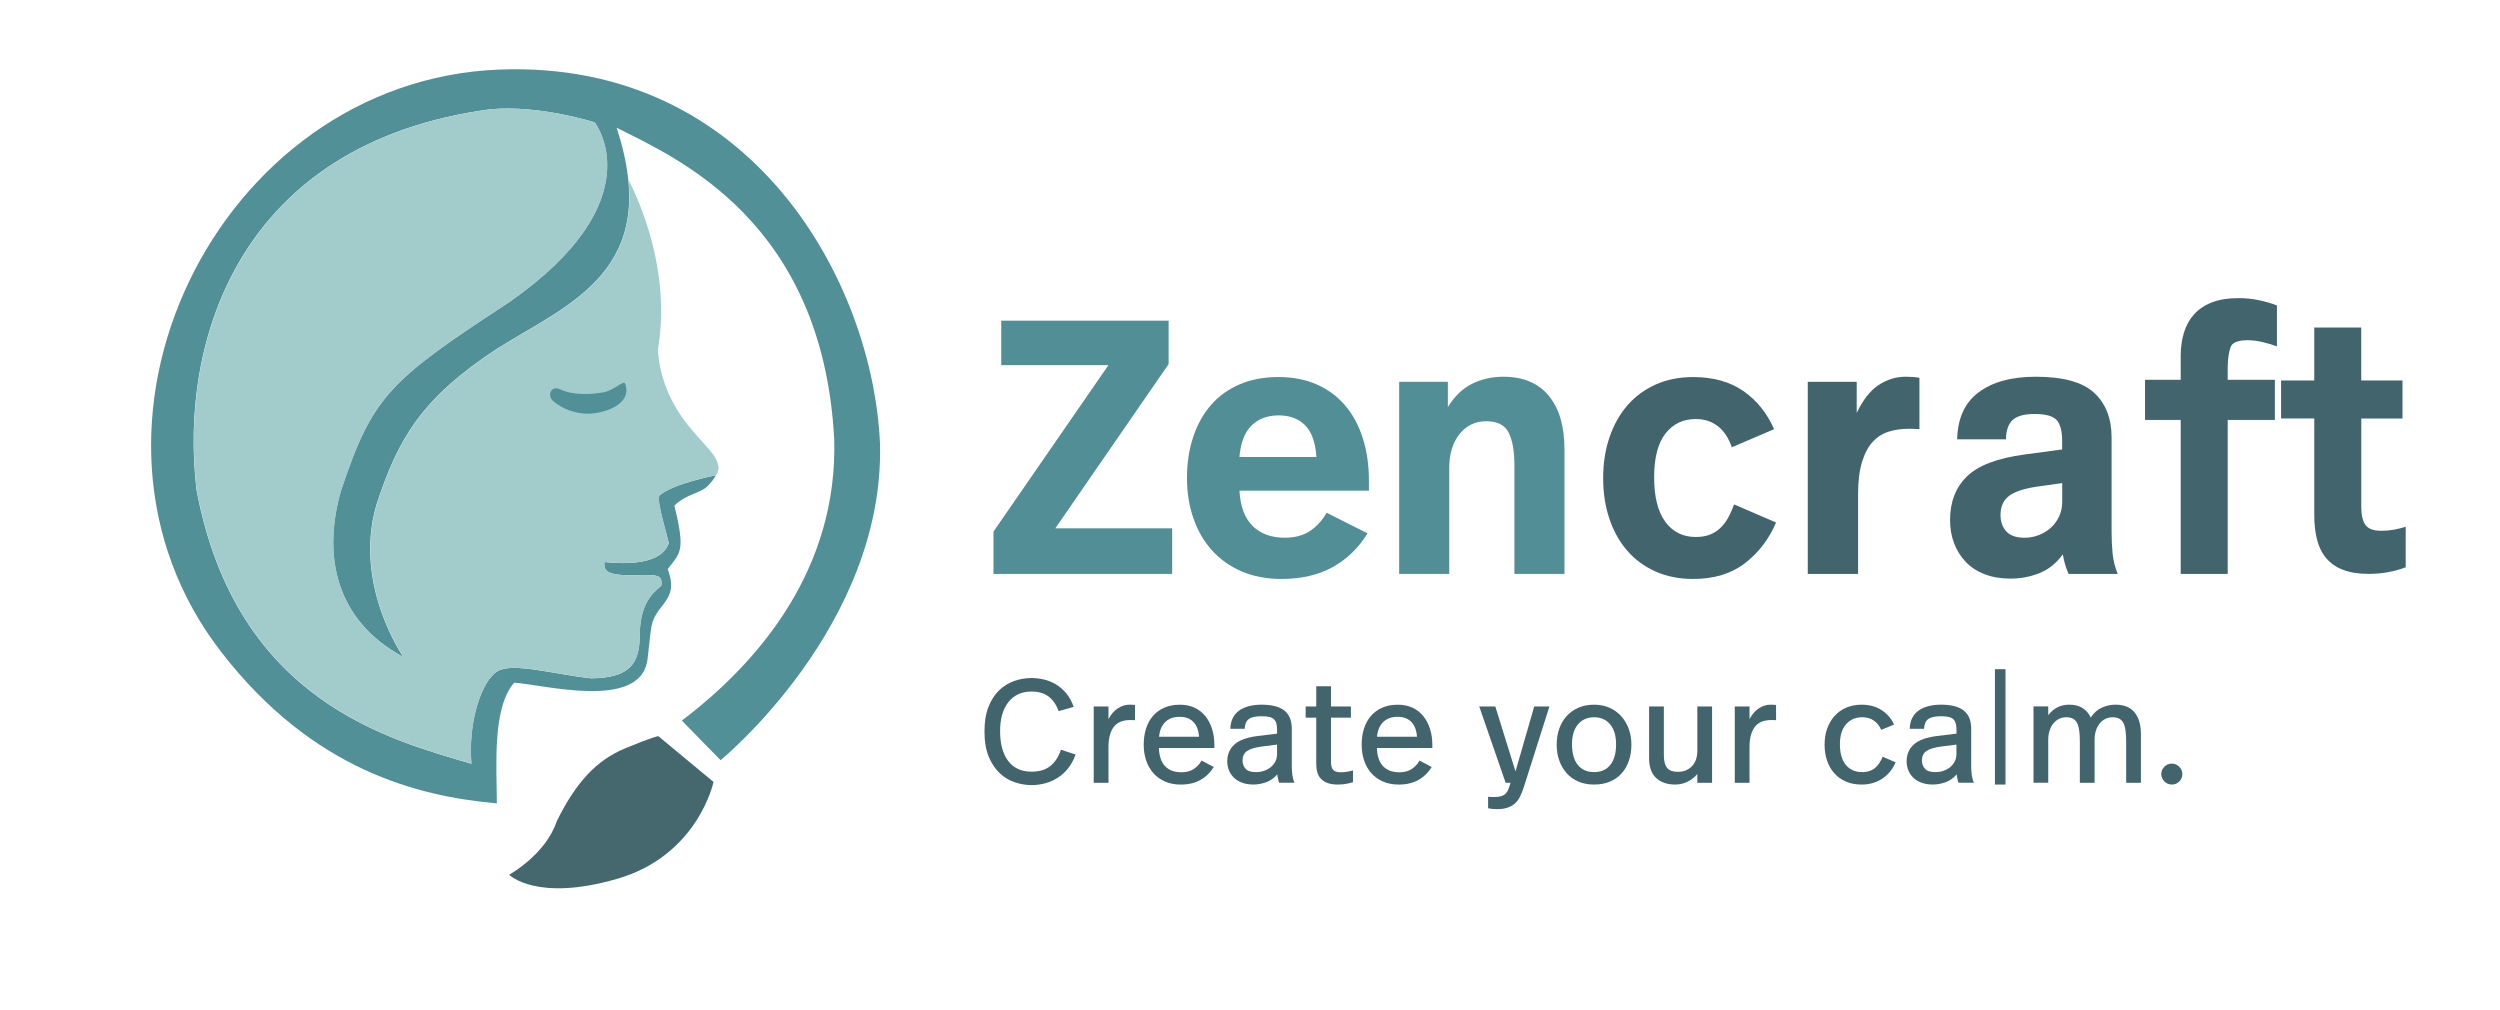
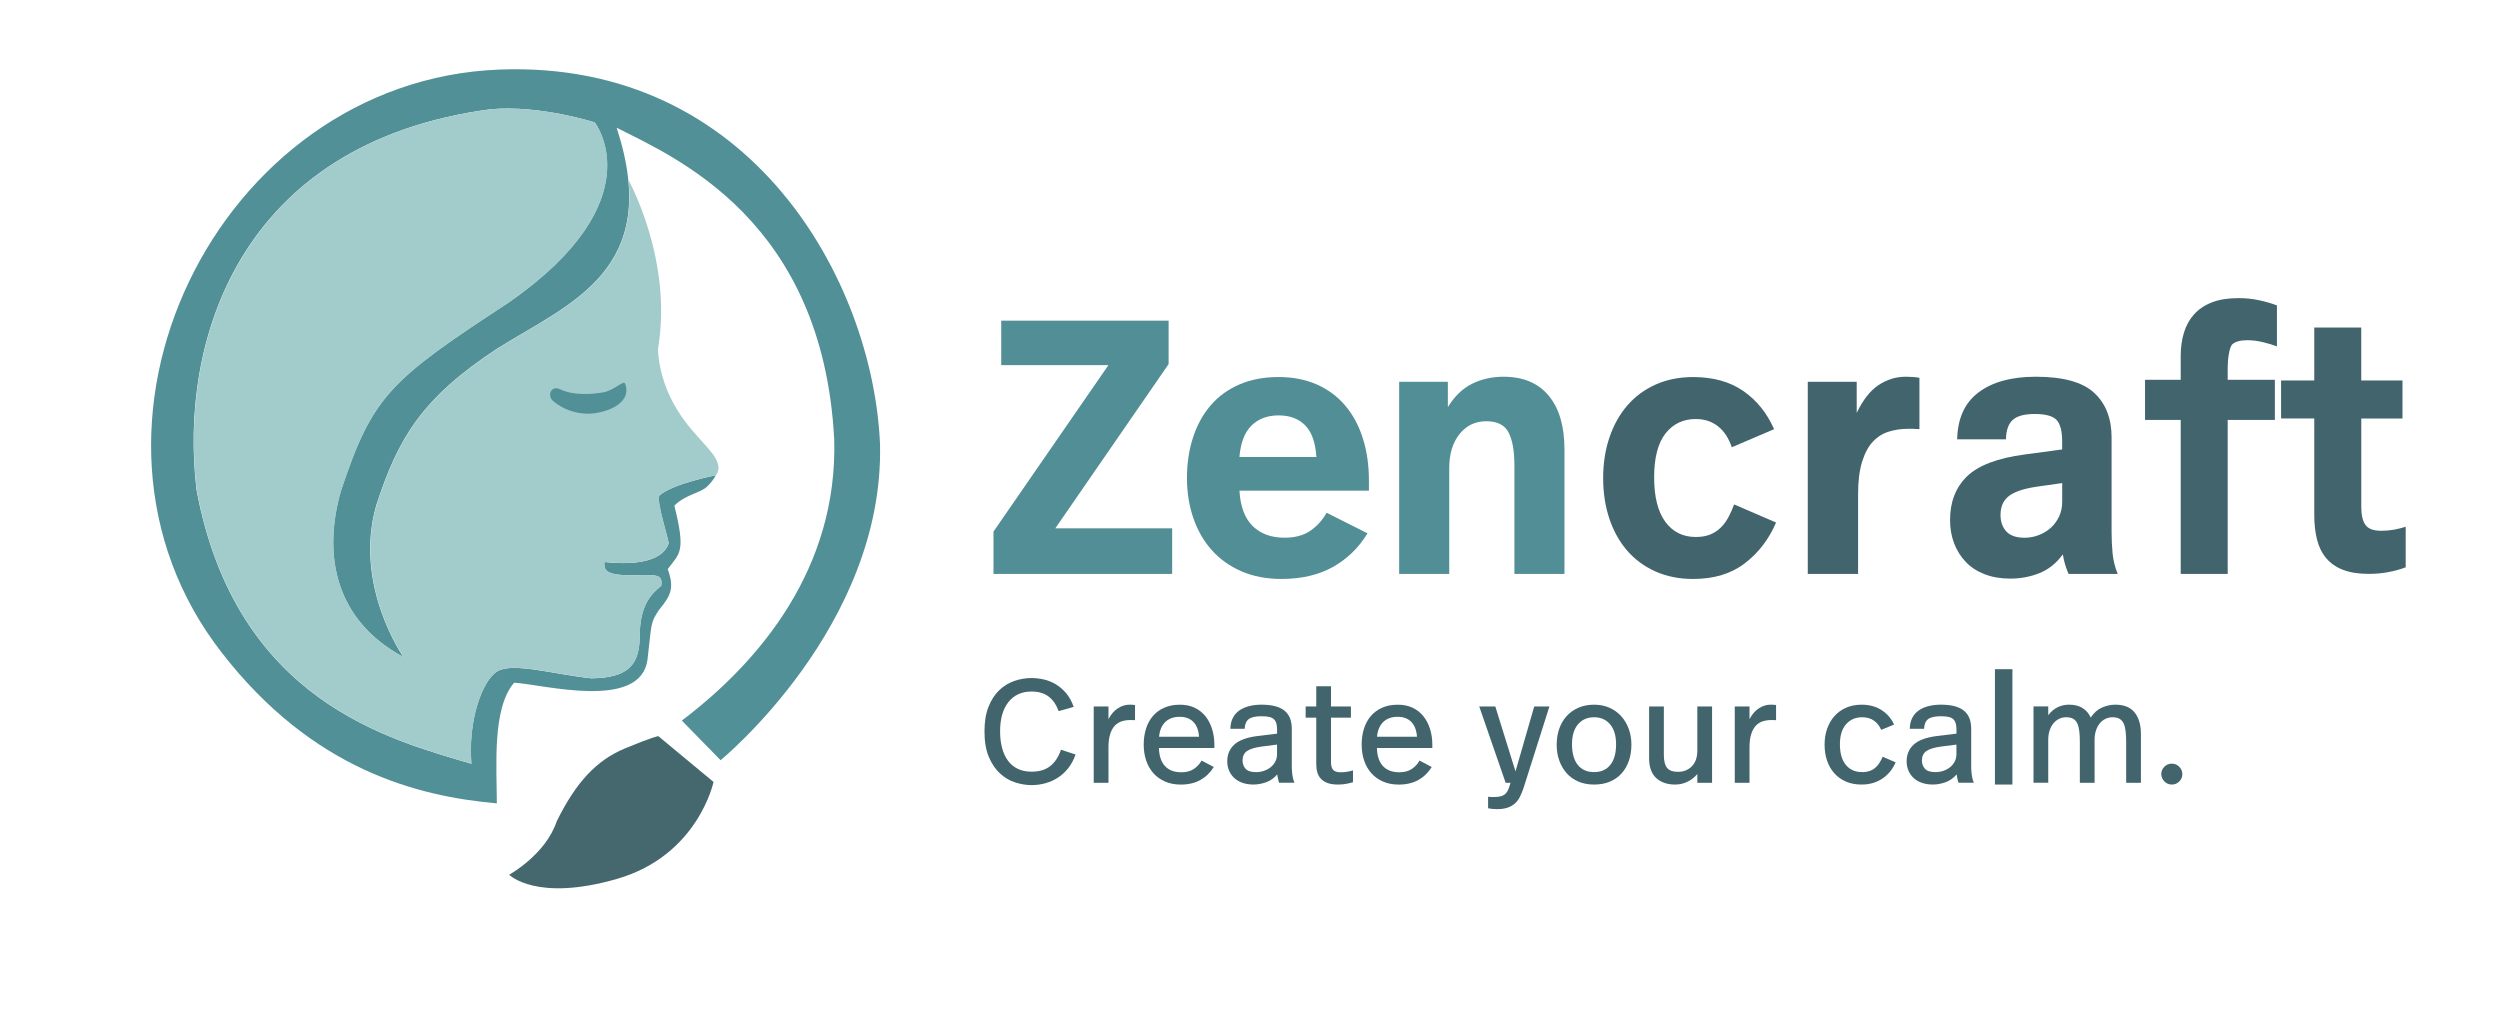
<svg xmlns="http://www.w3.org/2000/svg" version="1.1" id="Layer_1" x="0px" y="0px" viewBox="0 0 1001.65 404.47" style="enable-background:new 0 0 1001.65 404.47;" xml:space="preserve">
  <style type="text/css">
	.st0{fill:#519096;}
	.st1{fill:#44686E;}
	.st2{fill:none;stroke:#000000;stroke-miterlimit:10;}
	.st3{fill:#A2CCCB;}
	.st4{fill:#42656D;}
	.st5{fill:#528E95;}
</style>
  <g>
    <path class="st0" d="M161.65,263.29c0,0-20.12-28.59-10.94-60.71c8.82-27.18,18.35-43.06,48.35-62.82   c29.29-18.35,66.71-31.41,48-88.59c23.65,12,82.59,37.06,87.18,124.94c1.41,51.18-29.29,88.59-61.06,112.59   c15.53,15.88,15.53,15.88,15.53,15.88s65.65-53.65,63.88-126.71c-2.82-64.94-51.18-153.88-152.47-150   C86.78,32.23,19,171.88,88.88,261.53c36.41,46.94,78.41,57.53,110.18,60.35c0-14.47-1.99-38.12,6.95-48.35   c11.76,0.71,50.58,11.29,53.41-9.18c1.76-14.82,1.06-14.65,4.59-19.94c4.59-5.65,6.35-8.47,3.53-16.41   c4.94-6.53,7.24-6.88,2.65-25.41c4.59-4.59,10.41-4.94,13.24-7.76c2.82-2.82,3.35-4.41,3.35-4.41s-17.29,3.35-22.59,8.12   c-1.41,1.94,3.71,17.65,3.71,19.24c-0.88,2.12-3.88,9.71-25.76,7.41c-0.18,2.82,0,5.29,10.24,5.29s13.24-0.88,12.53,4.24   c-3.53,3-8.9,7.12-8.65,21.71c-0.53,10.41-5.12,15.18-19.41,15.35c-14.82-1.59-31.41-6.53-37.59-2.82   c-6.18,3.71-11.82,19.94-10.41,37.06c-31.94-9.53-94.24-24.71-110.12-109.76C71.65,137.29,95.29,57.18,196.59,43.76   c19.76-1.76,41.65,5.29,41.65,5.29s24.35,31.06-34.24,72c-48,31.41-54.71,37.41-67.41,75.53   C129.18,222.35,134.12,248.47,161.65,263.29z" />
    <path class="st1" d="M263.76,294.94l22.12,18.35c0,0-6.12,29.41-38.59,38.82S204,350.47,204,350.47s14.59-8,19.06-21.41   c7.76-15.76,16-24.47,27.29-29.18C261.65,295.18,263.76,294.94,263.76,294.94z" />
    <path class="st2" d="M220.35,158.68c0.13,0.72,0.52,1.45,1.22,2.04c3.82,3.24,8.94,5.02,13.93,5.03c6.04,0,17.66-3.5,14.97-11.75   c-0.35-2.24-4.24,2.35-8.71,3.18c-4.47,0.82-12.24,1.41-17.65-1.29C221.57,154.79,219.99,156.71,220.35,158.68z" />
    <path class="st3" d="M199.15,139.76c-30,19.76-39.53,35.65-48.35,62.82c-9.18,32.12,10.94,60.71,10.94,60.71   c-27.53-14.82-32.47-40.94-25.06-66.71c12.71-38.12,19.41-44.12,67.41-75.53c58.59-40.94,34.24-72,34.24-72s-21.88-7.06-41.65-5.29   C95.39,57.18,71.74,137.29,78.8,196.24C94.68,281.29,156.97,296.47,188.92,306c-1.41-17.12,4.24-33.35,10.41-37.06   c6.18-3.71,22.76,1.24,37.59,2.82c14.29-0.18,18.88-4.94,19.41-15.35c-0.25-14.58,5.12-18.71,8.65-21.71   c0.71-5.12-2.29-4.24-12.53-4.24s-10.41-2.47-10.24-5.29c21.88,2.29,24.88-5.29,25.76-7.41c0-1.59-5.12-17.29-3.71-19.24   c5.29-4.76,22.59-8.12,22.59-8.12c3.35-4.41-2.29-9.82-5.82-13.82s-16.47-16.71-17.41-36.71c6.12-35.53-11.8-67.74-11.8-67.74   c0,0,0-0.01,0-0.01C255.84,111.99,224.47,123.9,199.15,139.76z" />
    <path class="st0" d="M235.59,165.75c-5,0-10.11-1.78-13.93-5.03c-0.7-0.59-1.09-1.32-1.22-2.04c-0.36-1.97,1.22-3.89,3.77-2.8   c5.41,2.71,13.18,2.12,17.65,1.29s8.35-5.41,8.71-3.18C253.25,162.25,241.63,165.75,235.59,165.75z" />
    <g>
      <path class="st4" d="M418.19,272.23c1.65,0.37,3.24,1.01,4.76,1.9c1.52,0.9,2.9,2.08,4.17,3.55c1.26,1.47,2.28,3.31,3.07,5.54    l-6.03,1.7c-0.95-2.58-2.29-4.53-4.05-5.86c-1.75-1.33-4.03-1.99-6.82-1.99c-3.94,0-7.02,1.41-9.25,4.22    c-2.23,2.81-3.34,6.72-3.34,11.72c0,2.46,0.27,4.69,0.8,6.68c0.53,1.99,1.32,3.69,2.36,5.1c1.04,1.41,2.35,2.49,3.93,3.25    c1.58,0.76,3.41,1.14,5.49,1.14c3.15,0,5.67-0.76,7.56-2.29c1.89-1.52,3.31-3.69,4.25-6.51l5.85,1.93    c-0.75,2.11-1.73,3.94-2.95,5.48c-1.22,1.54-2.61,2.81-4.17,3.81c-1.56,1-3.23,1.74-5.02,2.23c-1.79,0.49-3.63,0.73-5.52,0.73    c-2.09,0-4.24-0.35-6.47-1.05c-2.23-0.7-4.25-1.89-6.08-3.55c-1.83-1.66-3.34-3.87-4.52-6.62c-1.18-2.75-1.77-6.18-1.77-10.29    c0-3.87,0.54-7.16,1.62-9.88c1.08-2.72,2.51-4.92,4.28-6.62c1.77-1.7,3.79-2.94,6.06-3.72c2.26-0.78,4.58-1.17,6.94-1.17    C414.92,271.67,416.54,271.86,418.19,272.23z" />
      <path class="st4" d="M453.7,282.37c0.43,0.02,0.79,0.05,1.06,0.09v6.09c-0.55-0.04-0.95-0.06-1.18-0.06h-0.65    c-1.26,0-2.42,0.17-3.49,0.5c-1.06,0.33-1.99,0.92-2.78,1.76s-1.41,1.96-1.86,3.37c-0.45,1.41-0.68,3.18-0.68,5.33v14.18h-5.91    v-30.59h5.91v5.1c1.02-1.95,2.28-3.41,3.78-4.37s3.05-1.44,4.67-1.44C452.89,282.34,453.27,282.35,453.7,282.37z" />
      <path class="st4" d="M478.66,283.57c1.71,0.82,3.15,1.95,4.31,3.4c1.16,1.45,2.05,3.15,2.66,5.1c0.61,1.95,0.92,4.04,0.92,6.27    v1.35h-22.21c0.08,3.17,0.89,5.58,2.42,7.24c1.54,1.66,3.72,2.49,6.56,2.49c2.01,0,3.67-0.44,4.99-1.32c1.32-0.88,2.35-2,3.1-3.37    l4.9,2.58c-1.38,2.23-3.16,3.96-5.35,5.19c-2.19,1.23-4.8,1.85-7.83,1.85c-2.4,0-4.53-0.41-6.38-1.23s-3.41-1.94-4.67-3.37    s-2.22-3.12-2.87-5.07c-0.65-1.95-0.97-4.06-0.97-6.33c0-2.31,0.31-4.43,0.92-6.39c0.61-1.95,1.53-3.64,2.75-5.07    c1.22-1.43,2.74-2.54,4.55-3.34s3.9-1.2,6.26-1.2C474.97,282.34,476.95,282.75,478.66,283.57z M466.88,289.28    c-1.42,1.39-2.25,3.35-2.48,5.89h16.01c-0.2-2.62-0.96-4.6-2.3-5.95c-1.34-1.35-3.15-2.02-5.44-2.02    C470.22,287.2,468.29,287.9,466.88,289.28z" />
      <path class="st4" d="M511.07,282.98c1.54,0.43,2.79,1.06,3.75,1.9c0.96,0.84,1.66,1.86,2.1,3.05c0.43,1.19,0.65,2.55,0.65,4.07v15    c0,1.13,0.07,2.26,0.21,3.37s0.42,2.2,0.86,3.25h-6.14c-0.2-0.55-0.35-1.1-0.47-1.67c-0.12-0.57-0.22-1.12-0.29-1.67    c-1.26,1.48-2.75,2.53-4.46,3.14c-1.71,0.61-3.4,0.91-5.05,0.91s-3.14-0.23-4.46-0.7s-2.42-1.12-3.31-1.96    c-0.89-0.84-1.57-1.83-2.04-2.96c-0.47-1.13-0.71-2.36-0.71-3.69c0-2.74,0.95-4.97,2.84-6.71c1.89-1.74,5.02-2.88,9.39-3.43    l7.74-0.94v-1.52c0-1.02-0.1-1.88-0.3-2.58c-0.2-0.7-0.53-1.27-1-1.7s-1.11-0.73-1.92-0.91s-1.84-0.26-3.1-0.26    c-2.32,0-4,0.38-5.02,1.14s-1.58,2.06-1.65,3.9h-5.73c0.04-1.68,0.37-3.13,0.98-4.34s1.47-2.21,2.57-2.99    c1.1-0.78,2.41-1.37,3.93-1.76s3.2-0.59,5.05-0.59C507.66,282.34,509.54,282.55,511.07,282.98z M499.67,300.89    c-1.22,0.84-1.83,2.1-1.83,3.78c0,1.33,0.4,2.44,1.21,3.34c0.81,0.9,2.22,1.35,4.22,1.35c1.1,0,2.17-0.18,3.19-0.53    s1.92-0.84,2.69-1.47c0.77-0.63,1.38-1.38,1.83-2.26c0.45-0.88,0.68-1.85,0.68-2.9v-3.87l-5.97,0.76    C502.9,299.45,500.89,300.05,499.67,300.89z" />
      <path class="st4" d="M541.26,283.04v4.51h-7.98v17.88c0,1.33,0.28,2.32,0.83,2.99c0.55,0.66,1.58,1,3.07,1    c0.91,0,1.79-0.08,2.66-0.23c0.87-0.16,1.62-0.33,2.25-0.53v4.75c-0.79,0.23-1.68,0.45-2.69,0.64c-1,0.2-2.12,0.29-3.34,0.29    c-1.61,0-2.97-0.2-4.08-0.59s-2-0.95-2.69-1.67c-0.69-0.72-1.18-1.58-1.48-2.58c-0.3-1-0.44-2.08-0.44-3.25v-18.7h-4.25v-4.51    h4.25v-8.09h5.91v8.09H541.26z" />
      <path class="st4" d="M565.99,283.57c1.71,0.82,3.15,1.95,4.31,3.4s2.05,3.15,2.66,5.1c0.61,1.95,0.92,4.04,0.92,6.27v1.35h-22.21    c0.08,3.17,0.89,5.58,2.42,7.24c1.54,1.66,3.72,2.49,6.56,2.49c2.01,0,3.67-0.44,4.99-1.32c1.32-0.88,2.35-2,3.1-3.37l4.9,2.58    c-1.38,2.23-3.16,3.96-5.35,5.19c-2.19,1.23-4.8,1.85-7.83,1.85c-2.4,0-4.53-0.41-6.38-1.23c-1.85-0.82-3.41-1.94-4.67-3.37    s-2.22-3.12-2.87-5.07c-0.65-1.95-0.98-4.06-0.98-6.33c0-2.31,0.31-4.43,0.92-6.39c0.61-1.95,1.53-3.64,2.75-5.07    c1.22-1.43,2.74-2.54,4.55-3.34s3.9-1.2,6.26-1.2C562.3,282.34,564.28,282.75,565.99,283.57z M554.2,289.28    c-1.42,1.39-2.25,3.35-2.48,5.89h16.01c-0.2-2.62-0.96-4.6-2.3-5.95c-1.34-1.35-3.15-2.02-5.44-2.02    C557.55,287.2,555.62,287.9,554.2,289.28z" />
      <path class="st4" d="M609.03,319.14c-0.51,1.06-1.17,1.95-1.98,2.7s-1.79,1.32-2.95,1.73s-2.59,0.62-4.28,0.62    c-0.67,0-1.31-0.03-1.92-0.09s-1.17-0.15-1.68-0.26v-4.63c0.55,0.08,0.98,0.12,1.3,0.12h1.18c1.1,0,2.01-0.11,2.72-0.32    s1.3-0.55,1.77-1s0.86-1.04,1.15-1.76c0.3-0.72,0.58-1.59,0.86-2.61h-1.95l-10.58-30.59h6.44l8.09,26.02l7.5-26.02h6.09    l-10.34,32.59C610.02,316.92,609.55,318.09,609.03,319.14z" />
      <path class="st4" d="M644.87,283.57c1.83,0.82,3.4,1.95,4.7,3.4c1.3,1.45,2.3,3.15,3.01,5.1c0.71,1.95,1.06,4.04,1.06,6.27    c0,2.34-0.33,4.49-1,6.45c-0.67,1.95-1.64,3.64-2.92,5.07s-2.85,2.53-4.7,3.31s-3.96,1.17-6.32,1.17s-4.47-0.4-6.32-1.2    s-3.42-1.92-4.7-3.37s-2.26-3.14-2.95-5.07c-0.69-1.93-1.03-4.05-1.03-6.36s0.34-4.43,1.03-6.39c0.69-1.95,1.68-3.64,2.98-5.07    c1.3-1.43,2.88-2.54,4.73-3.34c1.85-0.8,3.94-1.2,6.26-1.2C640.98,282.34,643.04,282.75,644.87,283.57z M632.23,290.22    c-1.6,1.89-2.39,4.56-2.39,8c0,3.56,0.77,6.3,2.3,8.23c1.54,1.93,3.72,2.9,6.56,2.9c2.8,0,4.96-0.97,6.5-2.9    c1.54-1.93,2.3-4.68,2.3-8.23c0-3.44-0.8-6.11-2.39-8c-1.6-1.9-3.73-2.84-6.41-2.84C635.98,287.38,633.82,288.33,632.23,290.22z" />
      <path class="st4" d="M680.05,313.64v-3.52c-1.14,1.37-2.49,2.41-4.05,3.14s-3.16,1.08-4.81,1.08c-3.19,0-5.73-0.87-7.62-2.61    c-1.89-1.74-2.84-4.39-2.84-7.94v-20.75h5.91v19.46c0,2.38,0.43,4.1,1.3,5.16c0.87,1.06,2.32,1.58,4.37,1.58    c2.25,0,4.1-0.74,5.55-2.23c1.46-1.48,2.19-3.58,2.19-6.27v-17.7h5.91v30.59H680.05z" />
      <path class="st4" d="M710.54,282.37c0.43,0.02,0.79,0.05,1.06,0.09v6.09c-0.55-0.04-0.95-0.06-1.18-0.06h-0.65    c-1.26,0-2.42,0.17-3.49,0.5c-1.06,0.33-1.99,0.92-2.78,1.76s-1.41,1.96-1.86,3.37c-0.45,1.41-0.68,3.18-0.68,5.33v14.18h-5.91    v-30.59h5.91v5.1c1.02-1.95,2.28-3.41,3.78-4.37c1.5-0.96,3.05-1.44,4.67-1.44C709.74,282.34,710.11,282.35,710.54,282.37z" />
      <path class="st4" d="M753.97,284.57c2.24,1.49,3.88,3.4,4.9,5.74l-5.14,2.11c-0.71-1.6-1.69-2.84-2.96-3.72    c-1.26-0.88-2.82-1.32-4.67-1.32c-2.68,0-4.83,0.94-6.47,2.81c-1.63,1.88-2.45,4.55-2.45,8.03c0,3.56,0.79,6.3,2.36,8.23    c1.58,1.93,3.76,2.9,6.56,2.9c1.18,0,2.22-0.17,3.1-0.5c0.89-0.33,1.64-0.78,2.27-1.35c0.63-0.57,1.17-1.22,1.63-1.96    s0.86-1.52,1.21-2.34l5.2,2.23c-0.55,1.29-1.25,2.47-2.1,3.55c-0.85,1.07-1.84,2.01-2.98,2.81c-1.14,0.8-2.43,1.43-3.87,1.88    s-3,0.67-4.7,0.67c-2.36,0-4.46-0.4-6.29-1.2c-1.83-0.8-3.39-1.92-4.67-3.37s-2.25-3.14-2.89-5.07c-0.65-1.93-0.97-4.05-0.97-6.36    s0.34-4.43,1.03-6.39c0.69-1.95,1.67-3.64,2.95-5.07c1.28-1.43,2.84-2.54,4.67-3.34c1.83-0.8,3.89-1.2,6.17-1.2    C749.03,282.34,751.72,283.08,753.97,284.57z" />
      <path class="st4" d="M783.28,282.98c1.54,0.43,2.79,1.06,3.75,1.9c0.96,0.84,1.66,1.86,2.1,3.05c0.43,1.19,0.65,2.55,0.65,4.07v15    c0,1.13,0.07,2.26,0.21,3.37s0.42,2.2,0.86,3.25h-6.14c-0.2-0.55-0.35-1.1-0.47-1.67c-0.12-0.57-0.22-1.12-0.3-1.67    c-1.26,1.48-2.75,2.53-4.46,3.14c-1.71,0.61-3.4,0.91-5.05,0.91s-3.14-0.23-4.46-0.7s-2.42-1.12-3.31-1.96    c-0.89-0.84-1.57-1.83-2.04-2.96c-0.47-1.13-0.71-2.36-0.71-3.69c0-2.74,0.95-4.97,2.84-6.71c1.89-1.74,5.02-2.88,9.39-3.43    l7.74-0.94v-1.52c0-1.02-0.1-1.88-0.29-2.58c-0.2-0.7-0.53-1.27-1-1.7s-1.11-0.73-1.92-0.91s-1.84-0.26-3.1-0.26    c-2.32,0-4,0.38-5.02,1.14s-1.58,2.06-1.65,3.9h-5.73c0.04-1.68,0.36-3.13,0.97-4.34s1.47-2.21,2.57-2.99    c1.1-0.78,2.41-1.37,3.93-1.76s3.2-0.59,5.05-0.59C779.87,282.34,781.74,282.55,783.28,282.98z M771.87,300.89    c-1.22,0.84-1.83,2.1-1.83,3.78c0,1.33,0.4,2.44,1.21,3.34c0.81,0.9,2.22,1.35,4.22,1.35c1.1,0,2.17-0.18,3.19-0.53    s1.92-0.84,2.69-1.47c0.77-0.63,1.38-1.38,1.83-2.26c0.45-0.88,0.68-1.85,0.68-2.9v-3.87l-5.97,0.76    C775.1,299.45,773.09,300.05,771.87,300.89z" />
      <path class="st4" d="M855.27,285.47c1.67,2.09,2.51,4.97,2.51,8.65v19.52h-5.91v-16.35c0-1.6-0.07-3.02-0.21-4.25    c-0.14-1.23-0.39-2.27-0.77-3.11c-0.37-0.84-0.93-1.48-1.65-1.91s-1.68-0.64-2.87-0.64c-1.02,0-1.98,0.22-2.87,0.67    c-0.89,0.45-1.64,1.06-2.27,1.85c-0.63,0.78-1.12,1.73-1.48,2.84c-0.35,1.11-0.53,2.33-0.53,3.66v17.23h-5.91v-16.35    c0-1.6-0.07-3.02-0.21-4.25c-0.14-1.23-0.39-2.27-0.77-3.11c-0.37-0.84-0.93-1.48-1.65-1.91s-1.68-0.64-2.87-0.64    c-1.02,0-1.98,0.22-2.87,0.67c-0.89,0.45-1.64,1.06-2.28,1.85c-0.63,0.78-1.12,1.73-1.48,2.84c-0.35,1.11-0.53,2.33-0.53,3.66    v17.23h-5.91v-30.59h5.91v3.52c1.1-1.45,2.35-2.51,3.75-3.19s2.92-1.03,4.58-1.03c2.17,0,3.97,0.45,5.41,1.35s2.53,2.17,3.28,3.81    c1.22-1.88,2.72-3.2,4.49-3.99c1.77-0.78,3.56-1.17,5.38-1.17C851.02,282.34,853.6,283.38,855.27,285.47z" />
      <path class="st4" d="M873.14,307.22c0.83,0.84,1.24,1.83,1.24,2.96s-0.41,2.11-1.24,2.93s-1.81,1.23-2.95,1.23    c-1.18,0-2.19-0.42-3.01-1.26c-0.83-0.84-1.24-1.83-1.24-2.96s0.41-2.11,1.24-2.93c0.83-0.82,1.83-1.23,3.01-1.23    C871.33,305.96,872.32,306.38,873.14,307.22z" />
-       <rect x="799.29" y="268.12" class="st4" width="4.24" height="46.22" />
+       <rect x="799.29" y="268.12" class="st4" width="7" height="46.22" />
    </g>
    <g>
      <path class="st5" d="M422.82,211.68h46.82v18.27h-71.59v-16.96l46.05-66.69h-42.95v-17.83h67.07v17.4L422.82,211.68z" />
      <path class="st5" d="M527.58,154.04c4.49,1.98,8.27,4.78,11.36,8.41c3.08,3.62,5.44,8,7.08,13.12c1.63,5.12,2.45,10.78,2.45,16.96    v4.06H496.6c0.37,6.38,2.15,11.12,5.33,14.21c3.18,3.09,7.43,4.64,12.76,4.64c4.21,0,7.66-0.94,10.37-2.83    c2.71-1.88,4.86-4.28,6.45-7.18l16.4,8.26c-3.55,5.8-8.18,10.29-13.88,13.48c-5.7,3.19-12.57,4.79-20.61,4.79    c-5.98,0-11.31-1.02-15.98-3.04c-4.67-2.03-8.62-4.83-11.85-8.41c-3.22-3.58-5.7-7.85-7.43-12.83s-2.59-10.37-2.59-16.17    c0-5.9,0.82-11.33,2.45-16.31c1.64-4.98,4-9.25,7.08-12.83c3.08-3.58,6.92-6.36,11.5-8.34c4.58-1.98,9.81-2.97,15.7-2.97    C518,151.07,523.1,152.06,527.58,154.04z M501.43,170.5c-2.76,2.71-4.37,6.91-4.84,12.61h30.84c-0.37-5.8-1.87-10.03-4.49-12.69    c-2.62-2.66-6.17-3.99-10.66-3.99C507.81,166.44,504.19,167.79,501.43,170.5z" />
      <path class="st5" d="M620.5,158.54c4.21,5.07,6.32,12.25,6.32,21.53v49.88h-20.06v-43.5c0-5.8-0.78-10.2-2.34-13.19    c-1.56-3-4.53-4.49-8.93-4.49c-4.4,0-7.97,1.72-10.72,5.15c-2.75,3.43-4.12,8-4.12,13.7v42.34h-20.06v-76.99h19.51v10.15    c2.66-4.35,5.89-7.47,9.69-9.35c3.8-1.88,7.99-2.83,12.57-2.83C610.24,150.93,616.29,153.46,620.5,158.54z" />
    </g>
    <g>
      <path class="st4" d="M698.46,156.65c5.38,3.72,9.5,8.82,12.35,15.3l-16.95,7.25c-1.25-3.67-3.09-6.48-5.54-8.41    c-2.45-1.93-5.41-2.9-8.88-2.9c-5.07,0-9.12,1.93-12.15,5.8c-3.02,3.87-4.54,9.71-4.54,17.54c0,7.83,1.49,13.77,4.47,17.83    c2.98,4.06,7.05,6.09,12.21,6.09c2.22,0,4.16-0.34,5.81-1.01s3.07-1.62,4.27-2.83c1.2-1.21,2.23-2.61,3.07-4.21    c0.85-1.59,1.58-3.26,2.2-5l16.82,7.25c-2.85,6.67-7.01,12.11-12.48,16.31c-5.47,4.21-12.39,6.31-20.76,6.31    c-5.61,0-10.66-1.02-15.15-3.04c-4.49-2.03-8.28-4.83-11.35-8.41c-3.07-3.58-5.43-7.83-7.07-12.76    c-1.65-4.93-2.47-10.34-2.47-16.24s0.84-11.33,2.54-16.31s4.09-9.25,7.21-12.83c3.11-3.58,6.9-6.36,11.35-8.34    c4.45-1.98,9.43-2.97,14.95-2.97C686.38,151.07,693.08,152.93,698.46,156.65z" />
      <path class="st4" d="M769.04,151.36v20.59c-1.29-0.1-2.26-0.15-2.9-0.15h-1.52c-2.85,0-5.5,0.39-7.94,1.16    c-2.44,0.77-4.56,2.13-6.35,4.06c-1.8,1.93-3.22,4.62-4.28,8.05c-1.06,3.43-1.59,7.76-1.59,12.98v31.9H724.3v-76.99h19.61v12.47    c2.49-5.22,5.41-8.94,8.77-11.16c3.36-2.22,6.97-3.33,10.84-3.33C765.54,150.93,767.38,151.07,769.04,151.36z" />
      <path class="st4" d="M839.04,157.38c4.66,4.3,6.99,10.27,6.99,17.91v37.84c0,3.09,0.14,5.99,0.41,8.7    c0.27,2.71,0.95,5.41,2.04,8.12H828.8c-1.09-2.42-1.85-5.03-2.31-7.83c-2.62,3.58-5.77,6.09-9.43,7.54    c-3.66,1.45-7.53,2.17-11.6,2.17c-3.8,0-7.21-0.58-10.24-1.74c-3.03-1.16-5.56-2.8-7.6-4.93c-2.04-2.13-3.6-4.62-4.68-7.47    c-1.09-2.85-1.63-5.97-1.63-9.35c0-7.25,2.26-13.07,6.78-17.47c4.52-4.4,12.21-7.32,23.07-8.77l15.06-2.03v-3.33    c0-4.06-0.75-6.89-2.24-8.48s-4.41-2.39-8.75-2.39c-4.07,0-6.99,0.77-8.75,2.32c-1.76,1.55-2.69,4.16-2.78,7.83h-19.54    c0.18-8.41,3.05-14.69,8.62-18.85c5.56-4.16,13.19-6.23,22.86-6.23C826.58,150.93,834.38,153.08,839.04,157.38z M804.85,198.77    c-2.22,1.74-3.32,4.25-3.32,7.54c0,2.71,0.77,4.91,2.31,6.6c1.54,1.69,3.98,2.54,7.33,2.54c1.99,0,3.91-0.36,5.77-1.09    c1.85-0.73,3.46-1.72,4.82-2.97s2.44-2.75,3.26-4.5c0.81-1.74,1.22-3.67,1.22-5.8v-7.54L816.04,195    C810.79,195.78,807.06,197.03,804.85,198.77z" />
      <path class="st4" d="M905.06,120.28c2.67,0.57,5.07,1.26,7.22,2.09v16.41c-1.63-0.62-3.53-1.19-5.67-1.7    c-2.15-0.52-4.21-0.77-6.19-0.77c-2.75,0-4.75,0.54-6,1.63c-1.25,1.08-1.87,6.17-1.87,9.27v4.95h18.9v16.1h-18.9v61.7h-18.83    v-61.7h-14.29v-16.1h14.29v-9.5c0-3.41,0.43-6.53,1.29-9.36c0.86-2.84,2.21-5.29,4.06-7.35s4.23-3.66,7.16-4.8    c2.92-1.14,6.41-1.7,10.45-1.7C899.6,119.42,902.39,119.71,905.06,120.28z" />
      <path class="st4" d="M962.58,152.46v15.23h-16.51v35.46c0,3.22,0.56,5.61,1.68,7.17c1.12,1.56,3.22,2.34,6.32,2.34    c1.81,0,3.5-0.15,5.09-0.44c1.59-0.29,3.16-0.68,4.71-1.17v16.25c-2.06,0.78-4.34,1.42-6.84,1.9c-2.49,0.49-5.16,0.73-8,0.73    c-4.04,0-7.46-0.54-10.25-1.61c-2.79-1.07-5.05-2.64-6.77-4.69c-1.72-2.05-2.95-4.54-3.68-7.47c-0.73-2.93-1.1-6.2-1.1-9.81    v-38.68h-13.29v-15.23h13.29v-21.21h18.83v21.21H962.58z" />
    </g>
  </g>
</svg>
